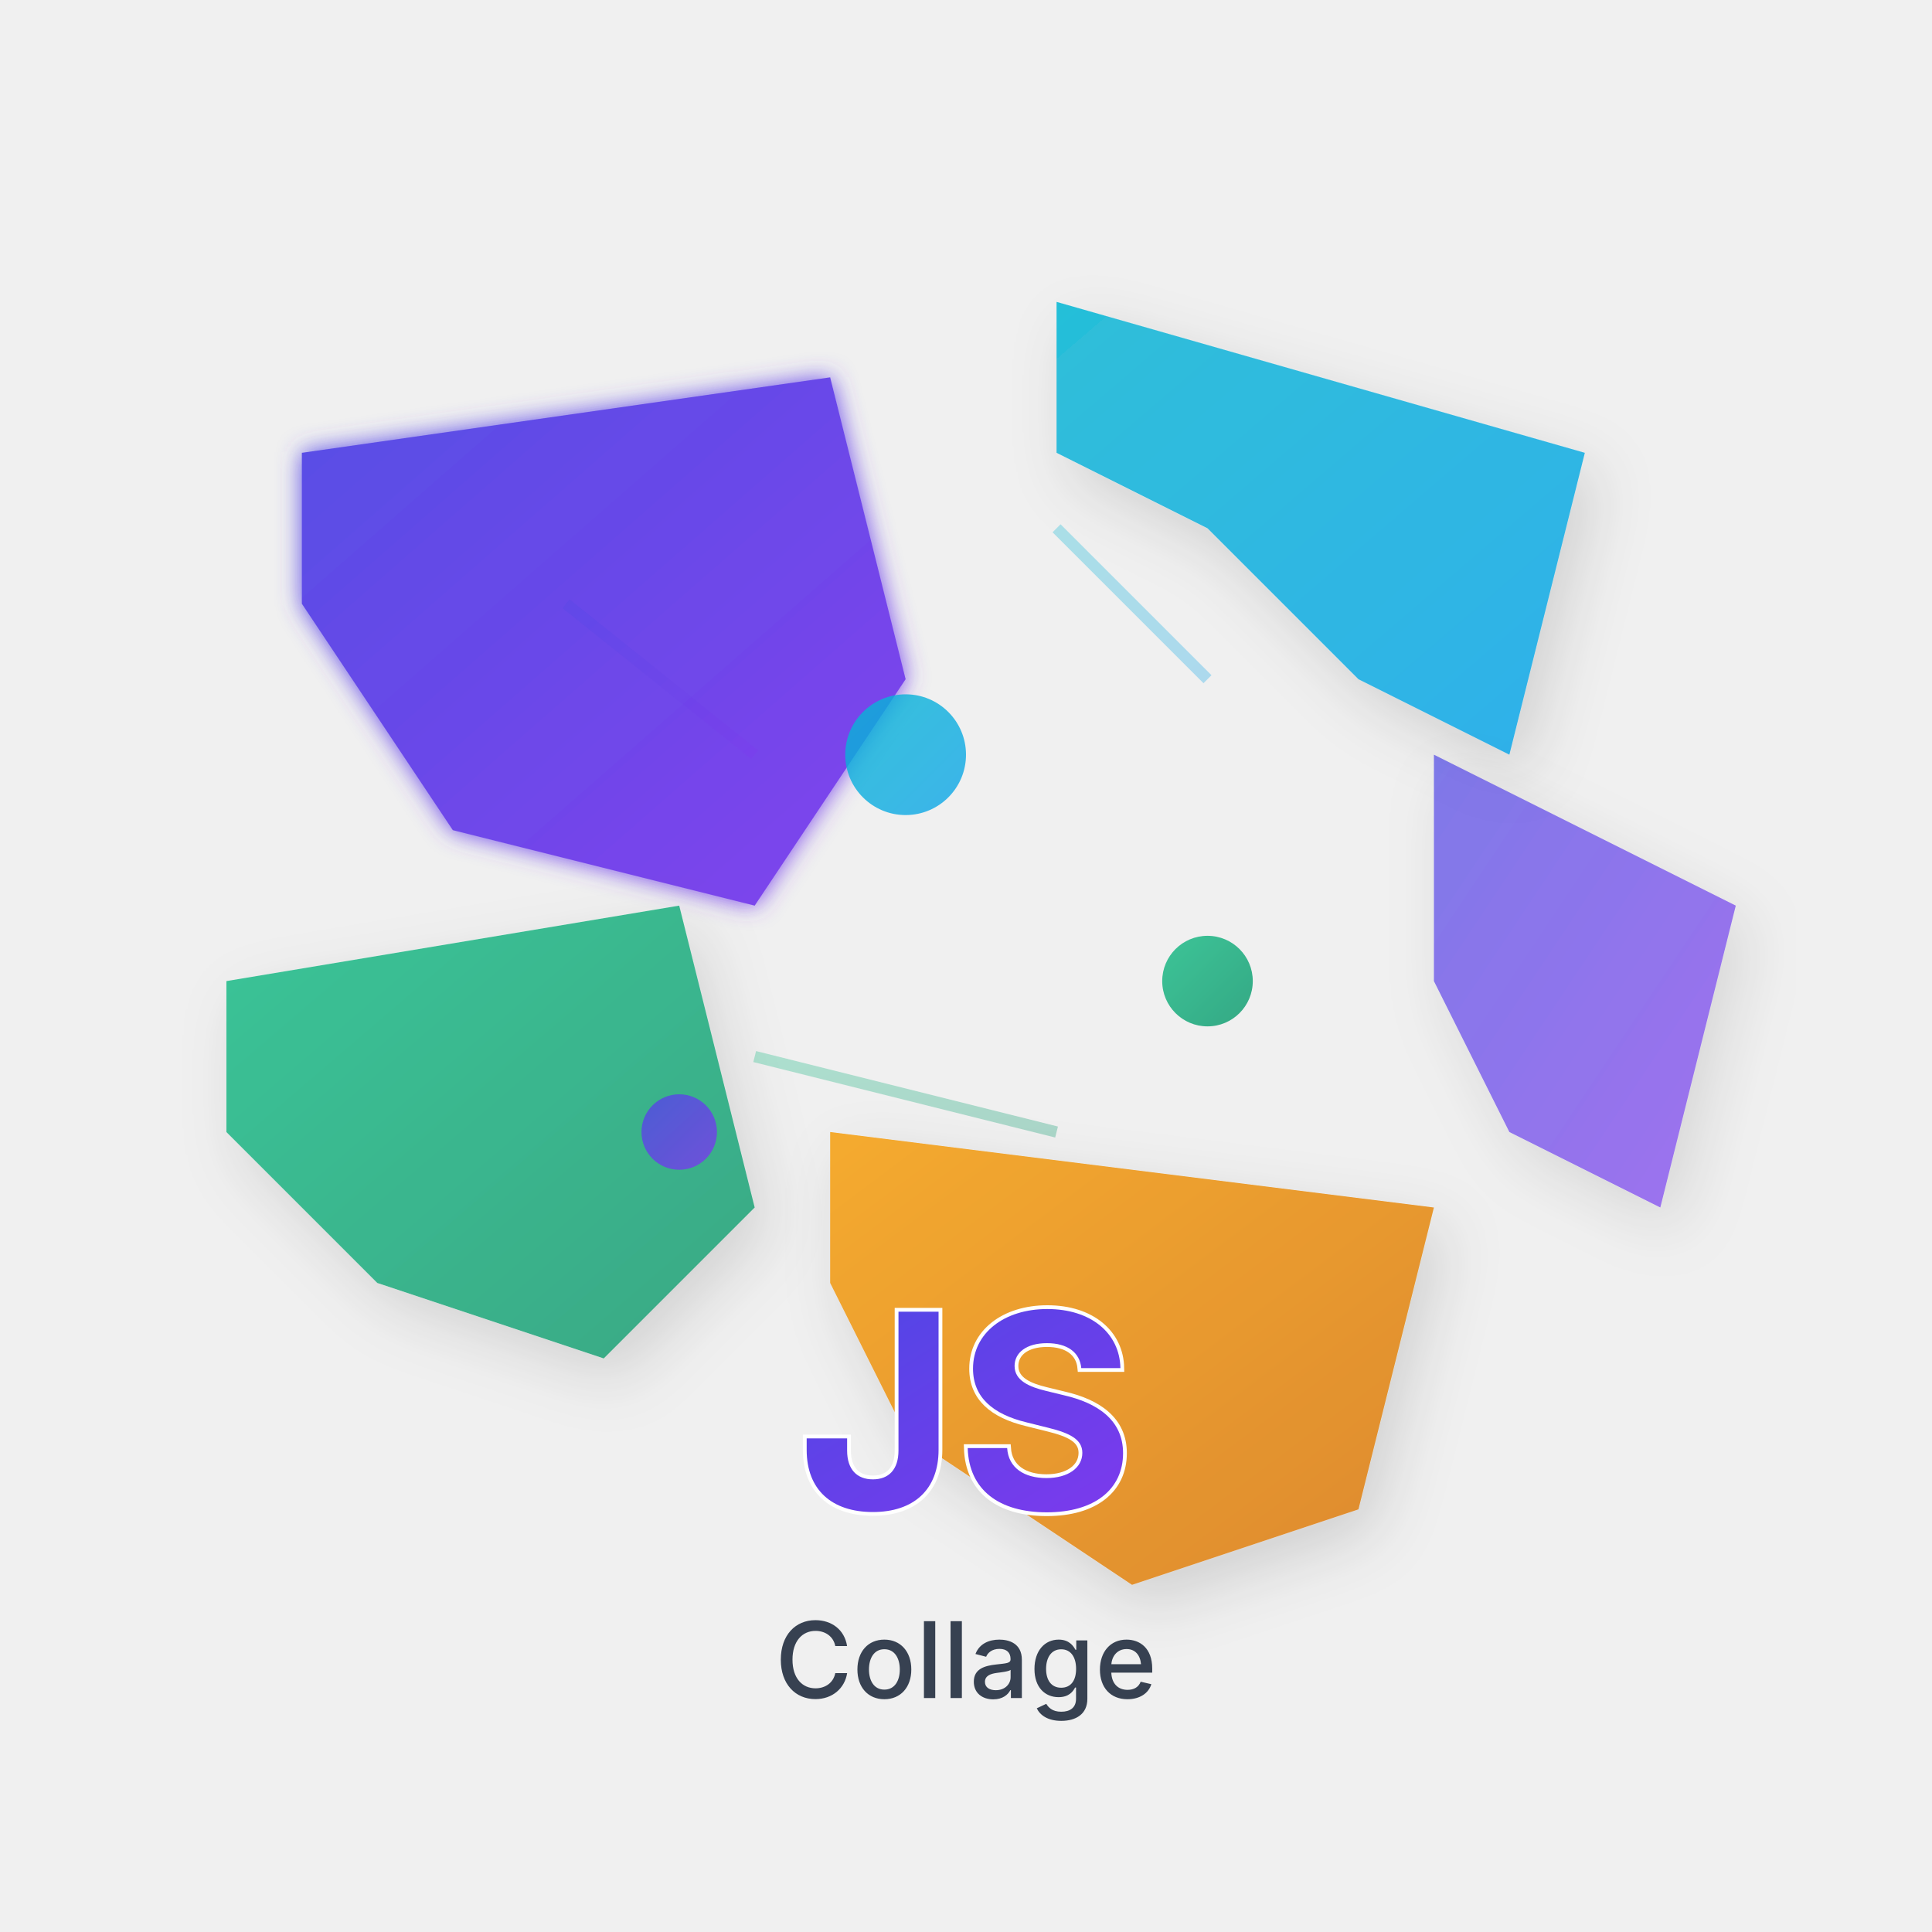
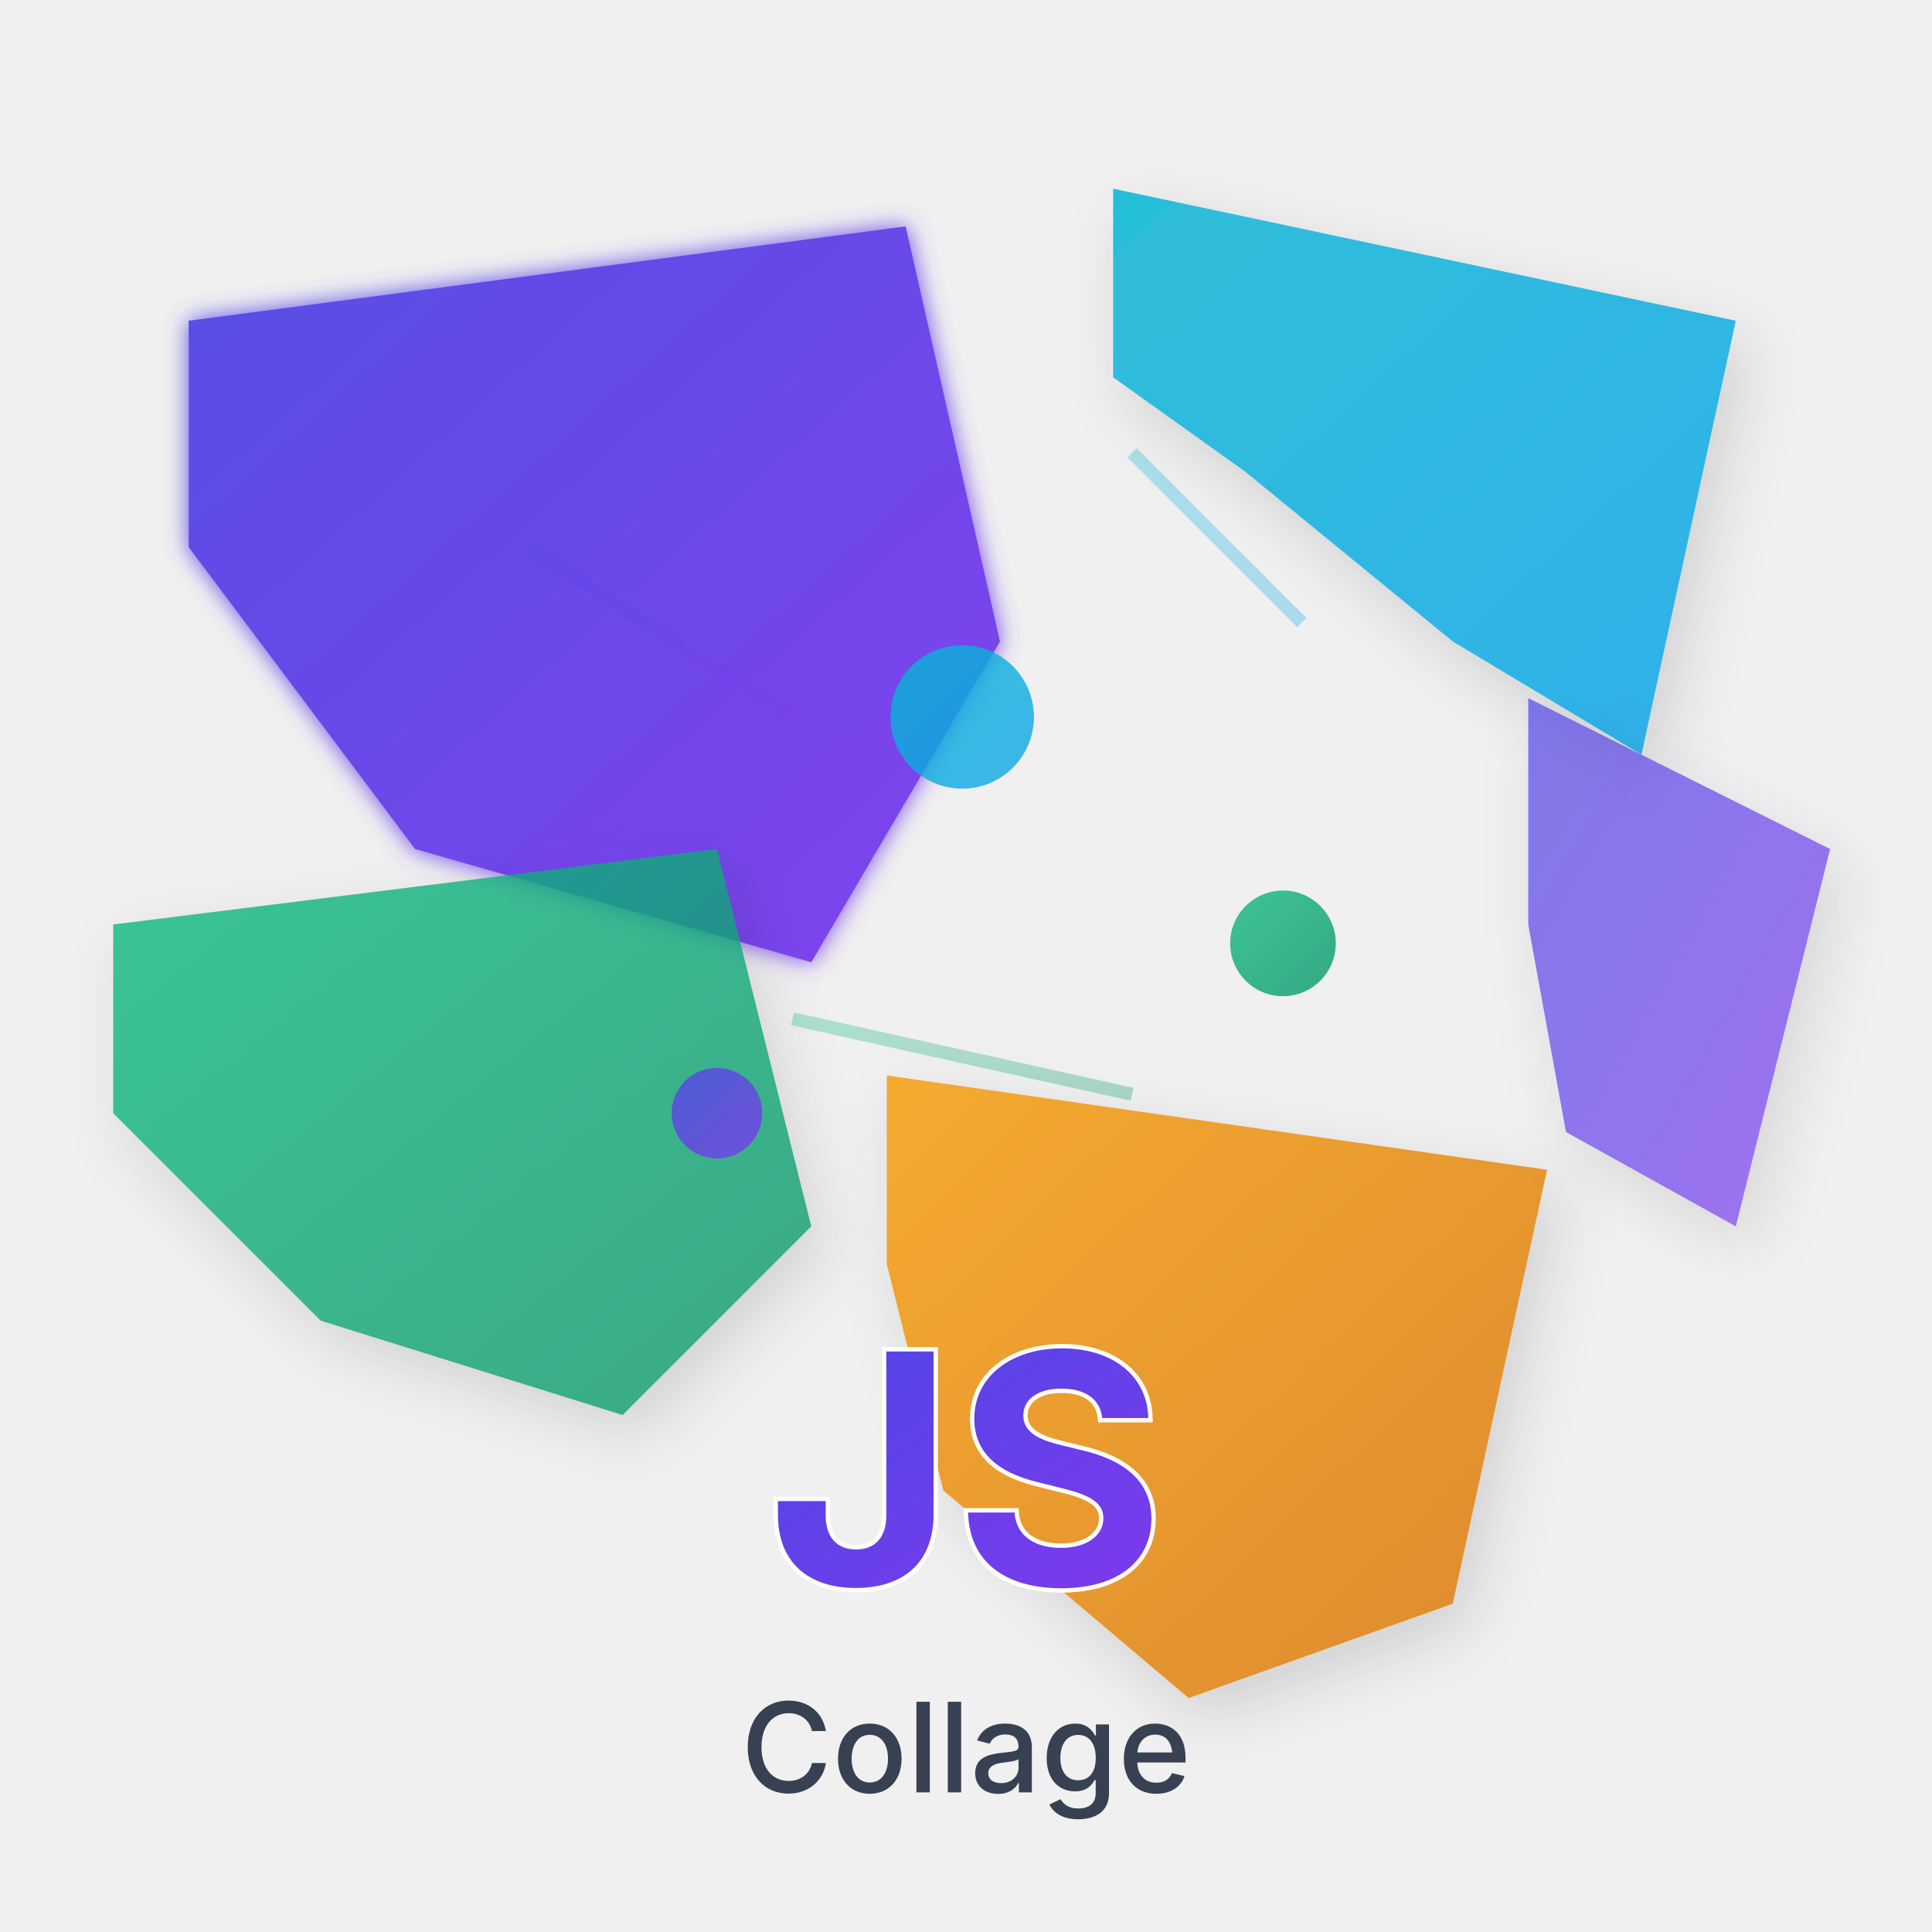
<svg xmlns="http://www.w3.org/2000/svg" width="512" height="512" viewBox="0 0 512 512">
  <defs>
    <linearGradient id="primaryGrad" x1="0%" y1="0%" x2="100%" y2="100%">
      <stop offset="0%" stop-color="#4F46E5" />
      <stop offset="100%" stop-color="#7C3AED" />
    </linearGradient>
    <linearGradient id="secondaryGrad" x1="0%" y1="0%" x2="100%" y2="100%">
      <stop offset="0%" stop-color="#06B6D4" />
      <stop offset="100%" stop-color="#0EA5E9" />
    </linearGradient>
    <linearGradient id="accentGrad" x1="0%" y1="0%" x2="100%" y2="100%">
      <stop offset="0%" stop-color="#10B981" />
      <stop offset="100%" stop-color="#059669" />
    </linearGradient>
    <linearGradient id="warningGrad" x1="0%" y1="0%" x2="100%" y2="100%">
      <stop offset="0%" stop-color="#F59E0B" />
      <stop offset="100%" stop-color="#D97706" />
    </linearGradient>
    <filter id="dropShadow" x="-20%" y="-20%" width="140%" height="140%">
      <feDropShadow dx="4" dy="6" stdDeviation="8" flood-opacity="0.15" />
    </filter>
    <filter id="glow" x="-50%" y="-50%" width="200%" height="200%">
      <feGaussianBlur stdDeviation="3" result="coloredBlur" />
      <feMerge>
        <feMergeNode in="coloredBlur" />
        <feMergeNode in="SourceGraphic" />
      </feMerge>
    </filter>
  </defs>
-   <path d="M80 120 L220 100 L240 180 L200 240 L120 220 L80 160 Z" fill="url(#primaryGrad)" filter="url(#glow)" opacity="0.95" />
-   <path d="M280 80 L420 120 L400 200 L360 180 L320 140 L280 120 Z" fill="url(#secondaryGrad)" filter="url(#dropShadow)" opacity="0.85" />
-   <path d="M60 260 L180 240 L200 320 L160 360 L100 340 L60 300 Z" fill="url(#accentGrad)" filter="url(#dropShadow)" opacity="0.8" />
-   <path d="M220 300 L380 320 L360 400 L300 420 L240 380 L220 340 Z" fill="url(#warningGrad)" filter="url(#dropShadow)" opacity="0.85" />
-   <path d="M380 200 L460 240 L440 320 L400 300 L380 260 Z" fill="url(#primaryGrad)" filter="url(#dropShadow)" opacity="0.7" />
-   <circle cx="240" cy="200" r="16" fill="url(#secondaryGrad)" opacity="0.8" />
-   <circle cx="320" cy="260" r="12" fill="url(#accentGrad)" opacity="0.8" />
-   <circle cx="180" cy="300" r="10" fill="url(#primaryGrad)" opacity="0.8" />
-   <g transform="translate(256, 400)">
-     <text x="0" y="0" font-family="'SF Pro Display', 'Segoe UI', -apple-system, sans-serif" font-size="72" font-weight="700" text-anchor="middle" fill="url(#primaryGrad)" stroke="#FFFFFF" stroke-width="2" paint-order="stroke fill">JS</text>
+   <path d="M50 85 L240 60 L265 170 L215 255 L110 225 L50 145 Z" fill="url(#primaryGrad)" filter="url(#glow)" opacity="0.95" />
+   <path d="M295 50 L460 85 L435 200 L385 170 L330 125 L295 100 Z" fill="url(#secondaryGrad)" filter="url(#dropShadow)" opacity="0.85" />
+   <path d="M30 245 L190 225 L215 325 L165 375 L85 350 L30 295 Z" fill="url(#accentGrad)" filter="url(#dropShadow)" opacity="0.8" />
+   <path d="M235 285 L410 310 L385 425 L315 450 L250 395 L235 335 Z" fill="url(#warningGrad)" filter="url(#dropShadow)" opacity="0.85" />
+   <path d="M405 185 L485 225 L460 325 L415 300 L405 245 Z" fill="url(#primaryGrad)" filter="url(#dropShadow)" opacity="0.7" />
+   <circle cx="255" cy="190" r="19" fill="url(#secondaryGrad)" opacity="0.8" />
+   <circle cx="340" cy="250" r="14" fill="url(#accentGrad)" opacity="0.8" />
+   <circle cx="190" cy="295" r="12" fill="url(#primaryGrad)" opacity="0.8" />
+   <g transform="translate(256, 420)">
+     <text x="0" y="0" font-family="'SF Pro Display', 'Segoe UI', -apple-system, sans-serif" font-size="85" font-weight="700" text-anchor="middle" fill="url(#primaryGrad)" stroke="#FFFFFF" stroke-width="2.3" paint-order="stroke fill">JS</text>
  </g>
-   <g transform="translate(256, 450)">
-     <text x="0" y="0" font-family="'SF Pro Display', 'Segoe UI', -apple-system, sans-serif" font-size="28" font-weight="500" text-anchor="middle" fill="#374151">Collage</text>
+   <g transform="translate(256, 475)">
+     <text x="0" y="0" font-family="'SF Pro Display', 'Segoe UI', -apple-system, sans-serif" font-size="33" font-weight="500" text-anchor="middle" fill="#374151">Collage</text>
  </g>
-   <line x1="150" y1="160" x2="200" y2="200" stroke="url(#primaryGrad)" stroke-width="3" opacity="0.3" />
-   <line x1="280" y1="140" x2="320" y2="180" stroke="url(#secondaryGrad)" stroke-width="3" opacity="0.3" />
-   <line x1="200" y1="280" x2="280" y2="300" stroke="url(#accentGrad)" stroke-width="3" opacity="0.3" />
+   <line x1="140" y1="145" x2="210" y2="190" stroke="url(#primaryGrad)" stroke-width="3.5" opacity="0.3" />
+   <line x1="300" y1="120" x2="345" y2="165" stroke="url(#secondaryGrad)" stroke-width="3.5" opacity="0.3" />
+   <line x1="210" y1="270" x2="300" y2="290" stroke="url(#accentGrad)" stroke-width="3.5" opacity="0.3" />
</svg>
